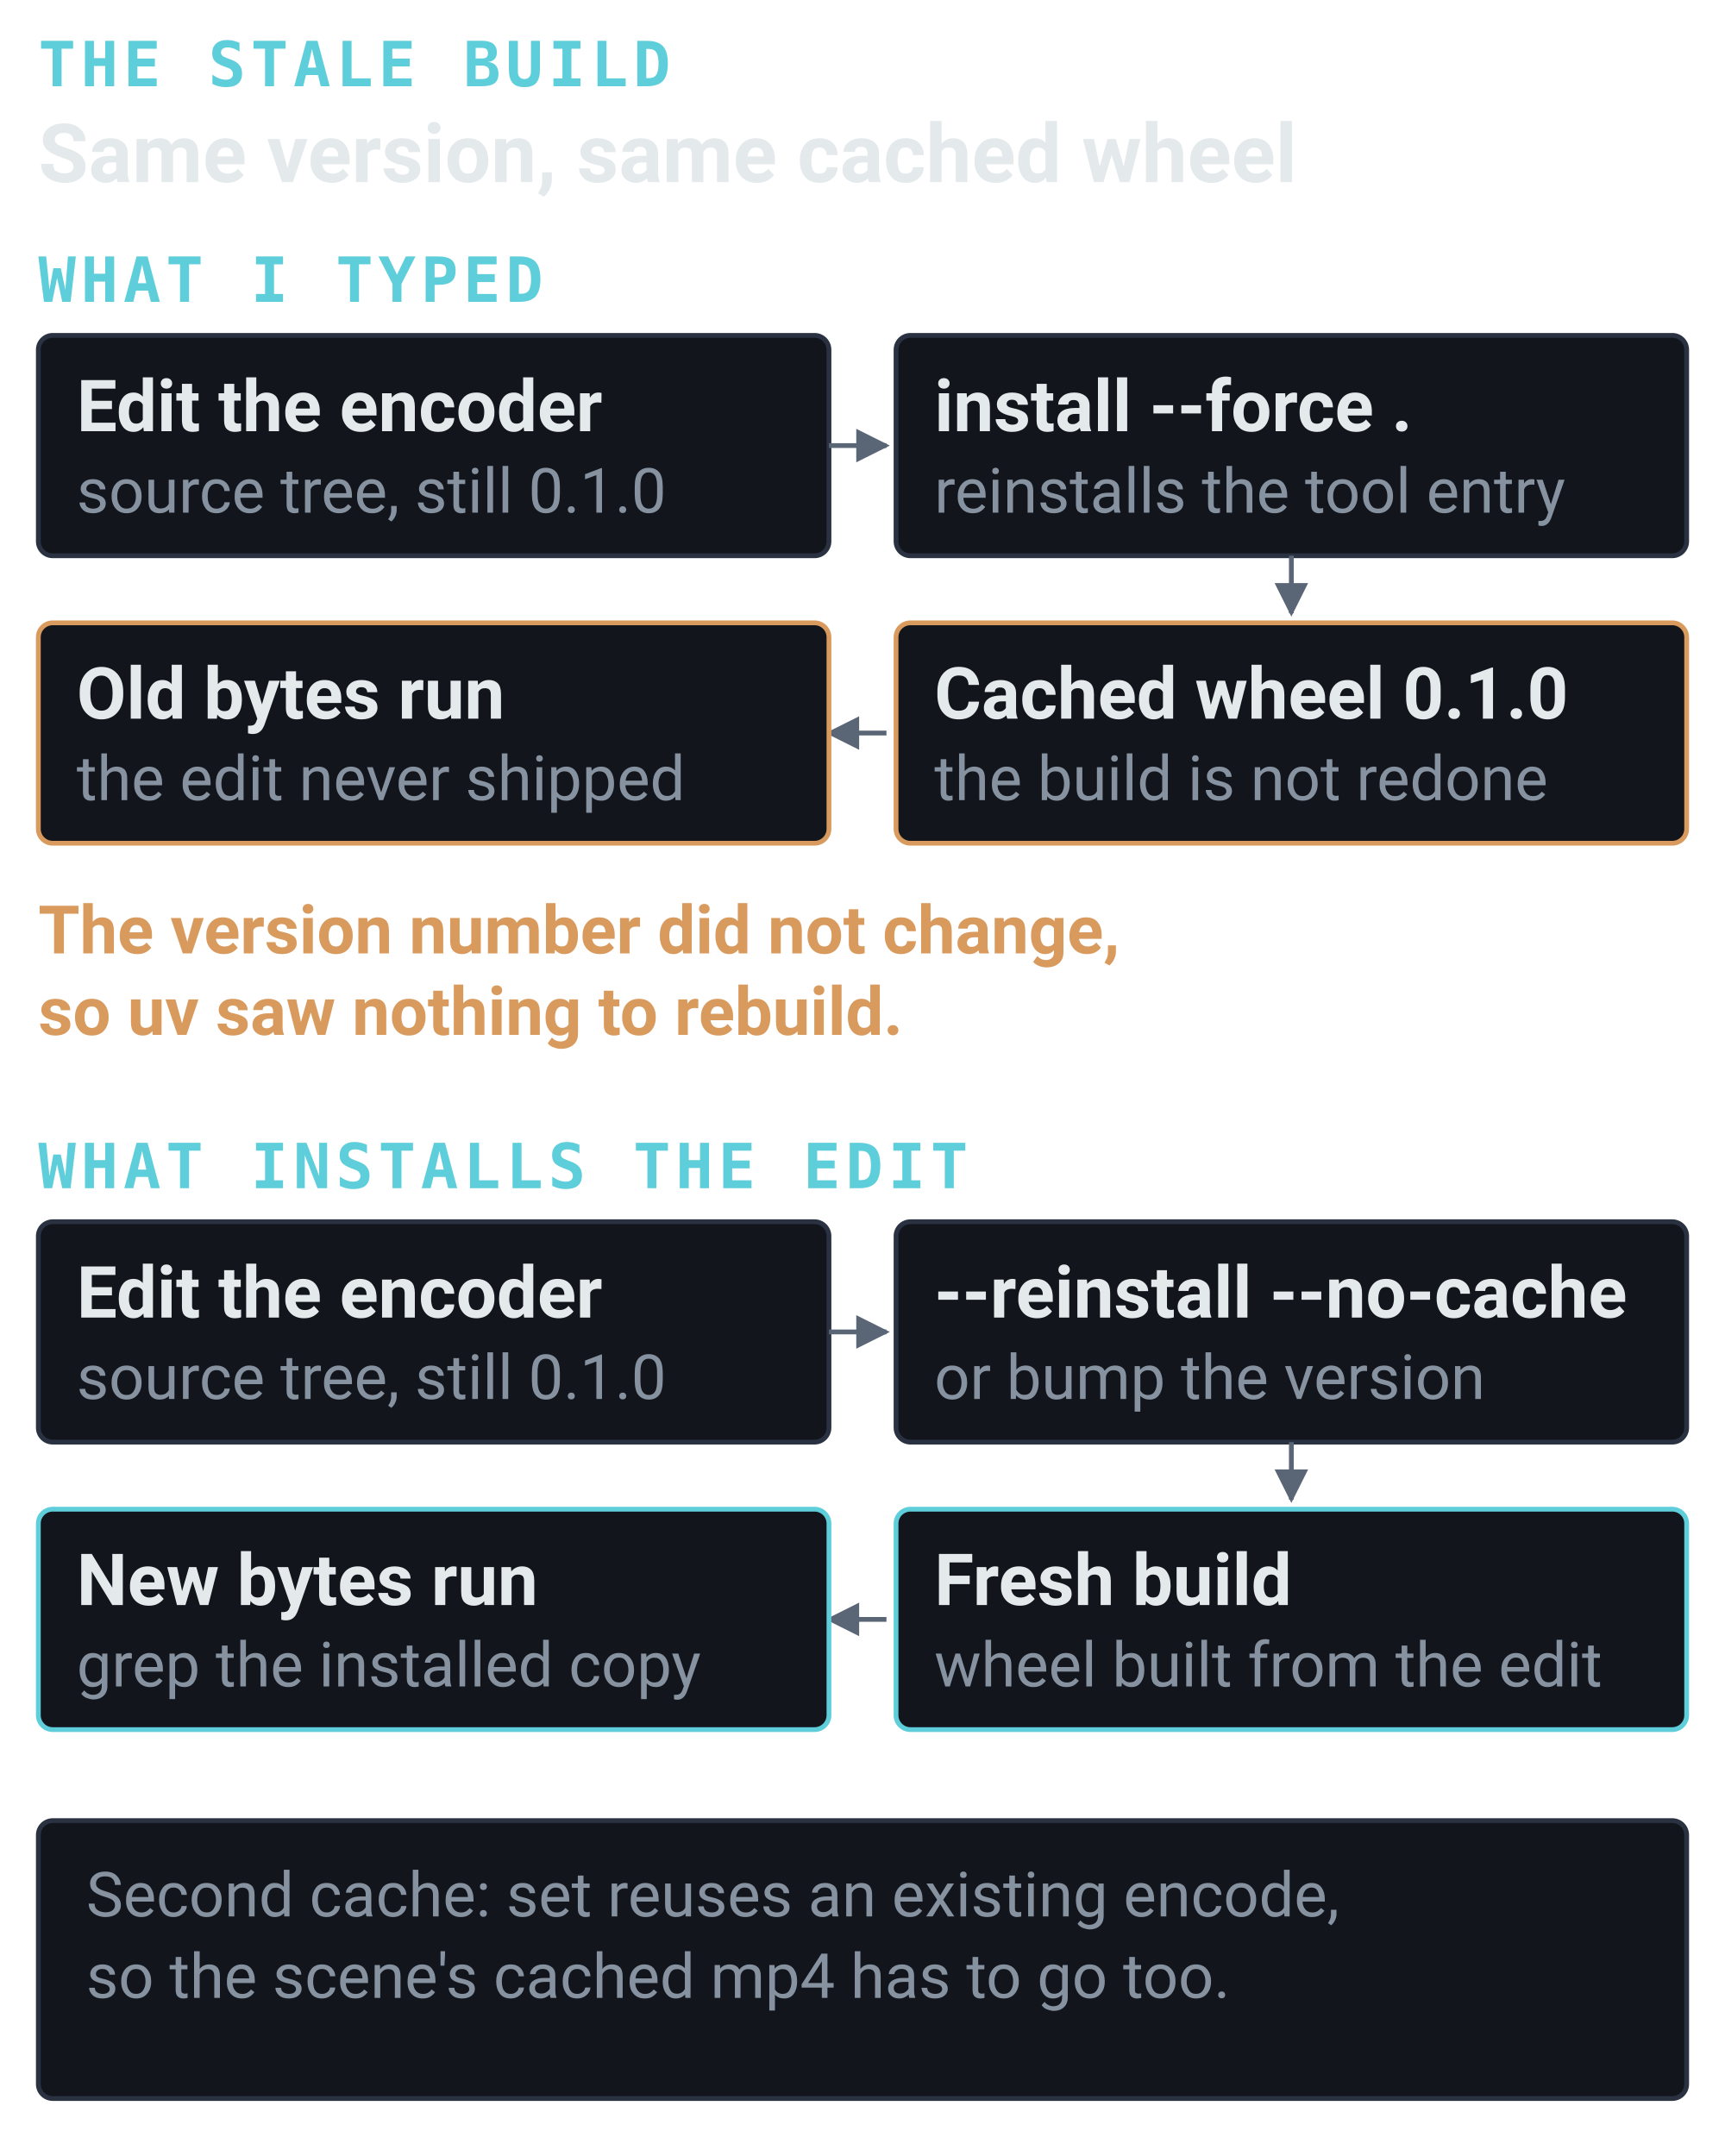
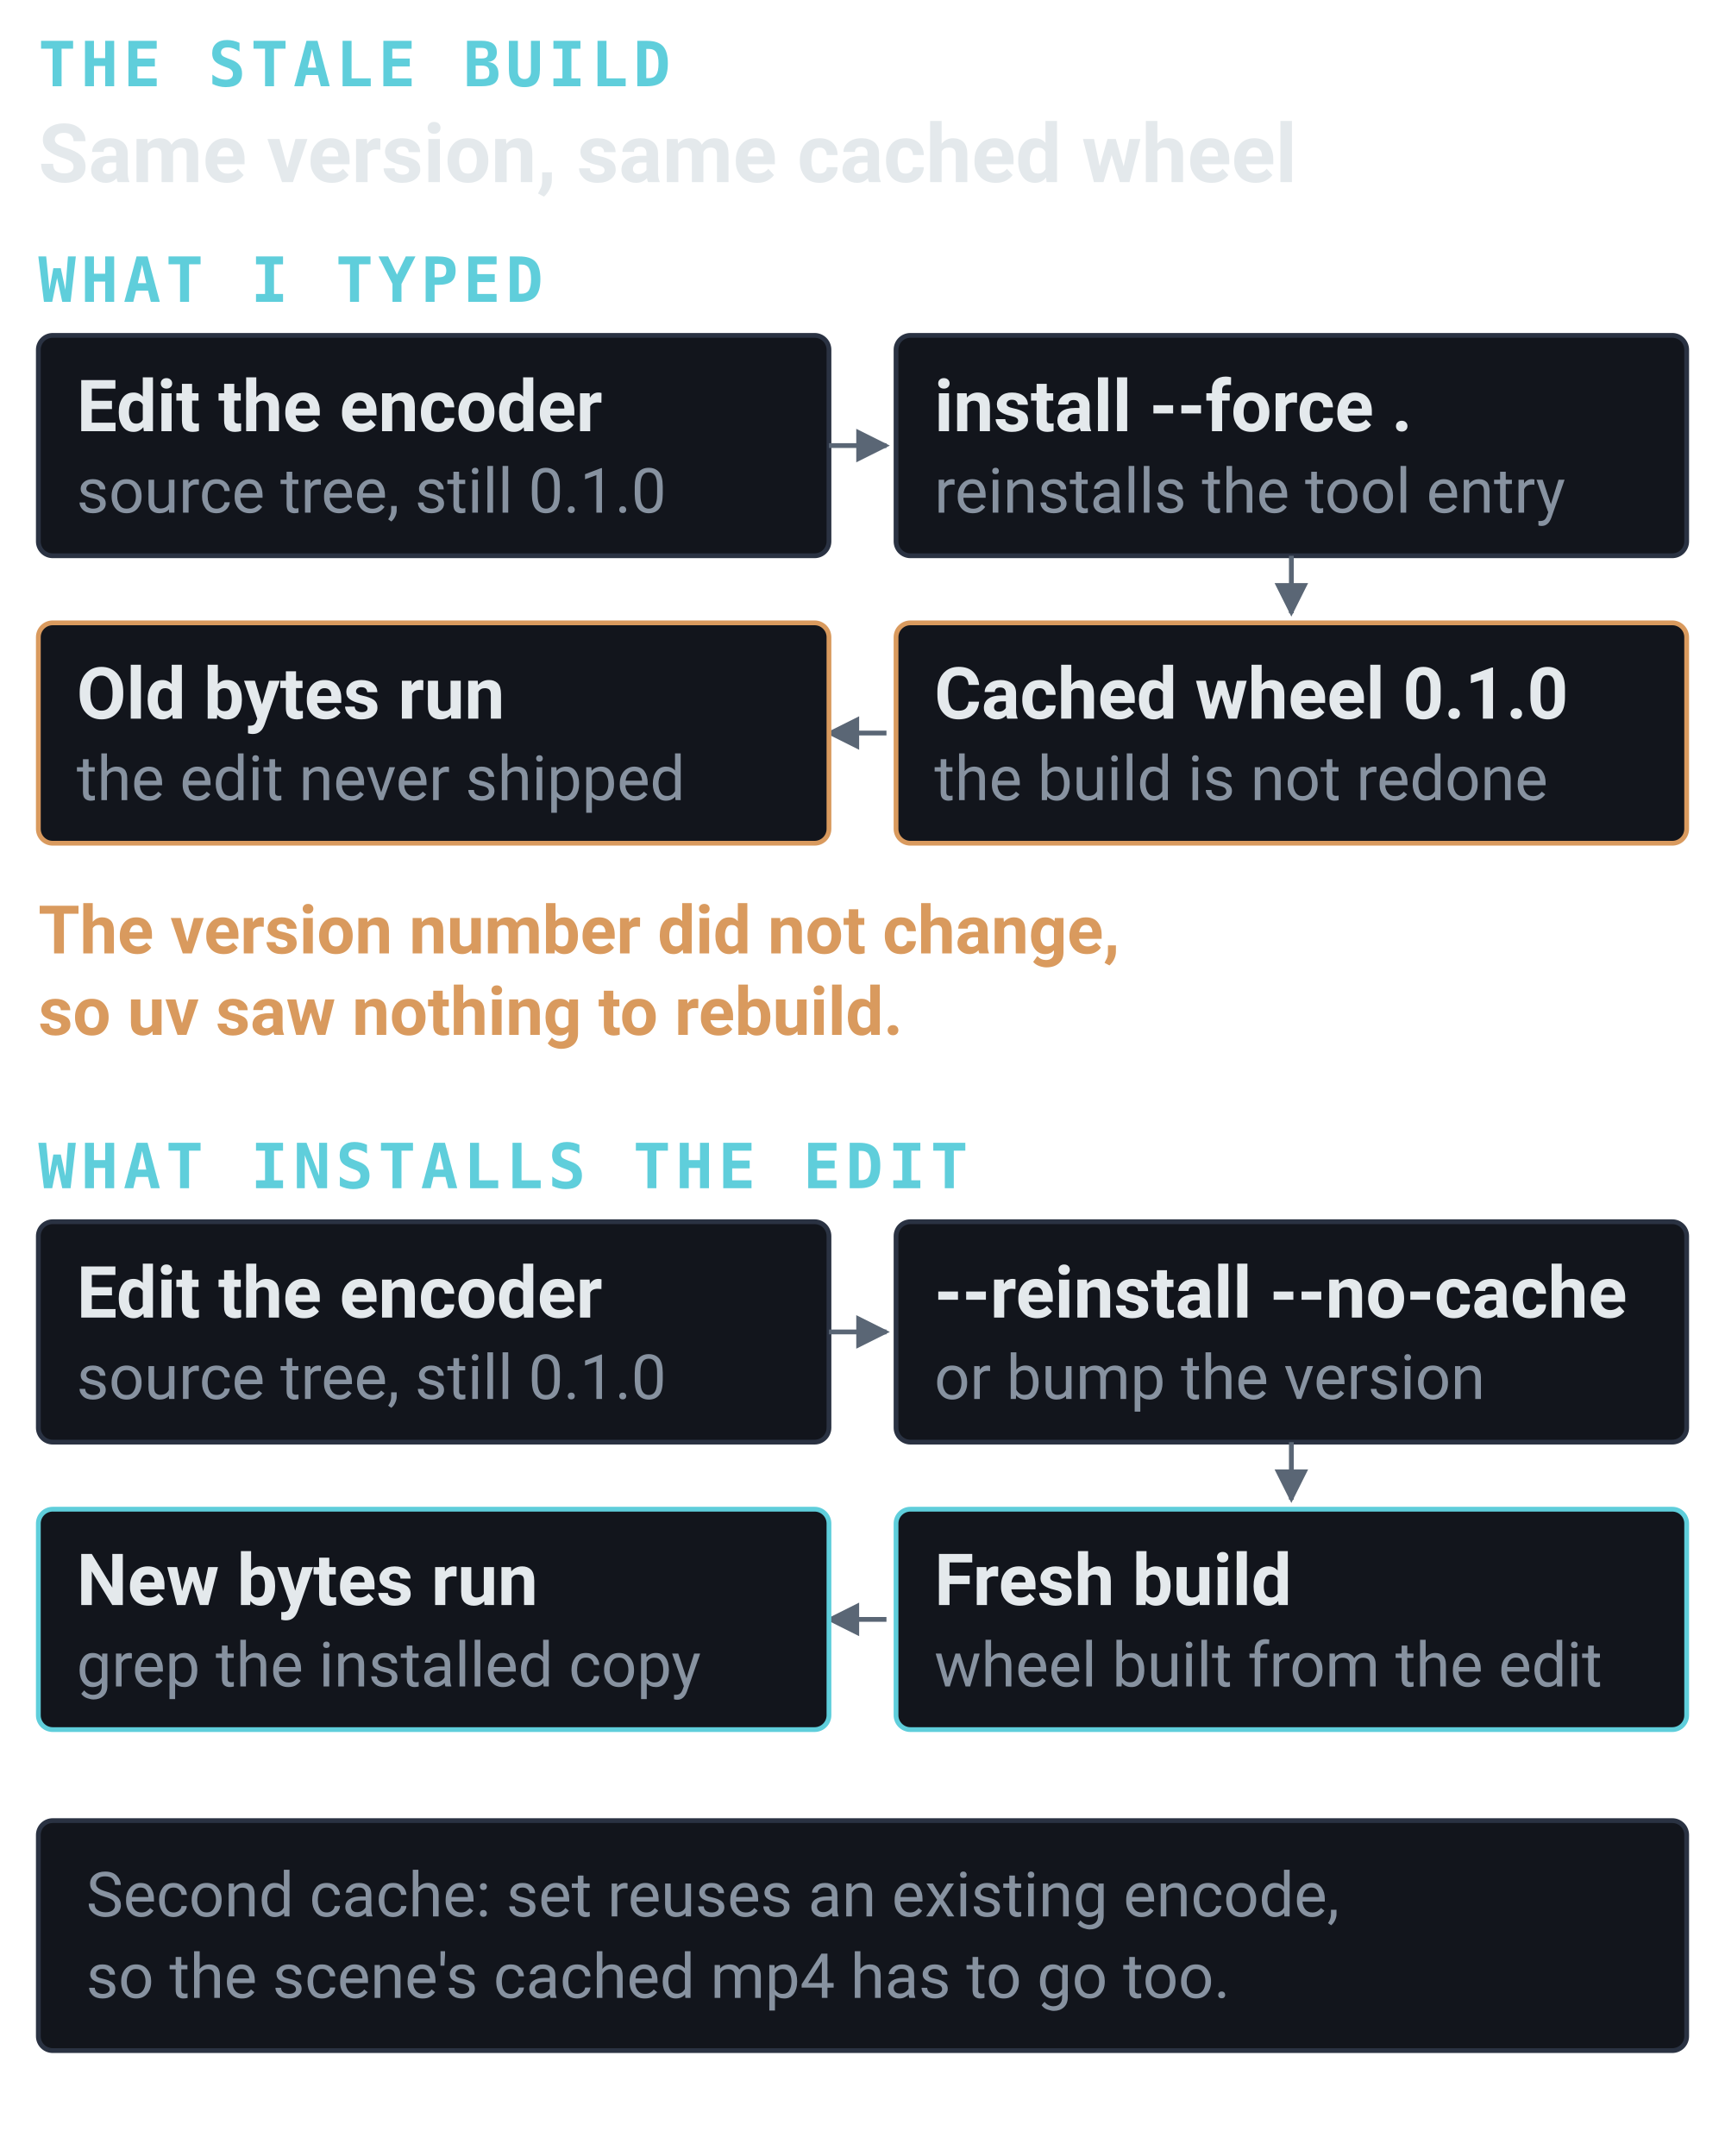
<svg xmlns="http://www.w3.org/2000/svg" viewBox="0 0 720 900" width="720" height="900" role="img" aria-labelledby="t d">
  <style>
 .n{fill:#12151C;stroke:#2A3242;stroke-width:2;rx:6}
 .ttl{font:600 34px ui-sans-serif,system-ui,-apple-system,'Segoe UI',Roboto,sans-serif;fill:#E4E9EC}
 .lab{font:600 30px ui-sans-serif,system-ui,-apple-system,'Segoe UI',Roboto,sans-serif;fill:#E4E9EC}
 .sub{font:400 26px ui-sans-serif,system-ui,-apple-system,'Segoe UI',Roboto,sans-serif;fill:#8792A0}
 .k{font:600 26px ui-monospace,SFMono-Regular,Menlo,monospace;fill:#5FCEDB;letter-spacing:.08em}
 .code{font:400 26px ui-monospace,SFMono-Regular,Menlo,monospace;fill:#E4E9EC}
 .gate{font:600 28px ui-sans-serif,system-ui,-apple-system,'Segoe UI',Roboto,sans-serif;fill:#D99A5E}
 .amb{font:600 26px ui-monospace,SFMono-Regular,Menlo,monospace;fill:#D99A5E}
</style>
  <defs>
    <marker id="a" viewBox="0 0 10 10" refX="9" refY="5" markerWidth="7" markerHeight="7" orient="auto-start-reverse">
      <path d="M0 0 10 5 0 10z" fill="#5A6675" />
    </marker>
  </defs>
  <text class="k" x="16" y="36">THE STALE BUILD</text>
  <text class="ttl" x="16" y="76">Same version, same cached wheel</text>
  <text class="k" x="16" y="126">WHAT I TYPED</text>
  <rect class="n" x="16" y="140" width="330" height="92" style="stroke:#2A3242" />
  <text class="lab" x="32" y="180">Edit the encoder</text>
  <text class="sub" x="32" y="214">source tree, still 0.1.0</text>
  <rect class="n" x="374" y="140" width="330" height="92" style="stroke:#2A3242" />
  <text class="lab" x="390" y="180">install --force .</text>
  <text class="sub" x="390" y="214">reinstalls the tool entry</text>
  <path d="M346 186 L370 186" stroke="#5A6675" stroke-width="2" marker-end="url(#a)" />
  <path d="M539 232 L539 256" stroke="#5A6675" stroke-width="2" marker-end="url(#a)" />
  <rect class="n" x="374" y="260" width="330" height="92" style="stroke:#D99A5E" />
  <text class="lab" x="390" y="300">Cached wheel 0.1.0</text>
  <text class="sub" x="390" y="334">the build is not redone</text>
  <path d="M370 306 L346 306" stroke="#5A6675" stroke-width="2" marker-end="url(#a)" />
  <rect class="n" x="16" y="260" width="330" height="92" style="stroke:#D99A5E" />
  <text class="lab" x="32" y="300">Old bytes run</text>
  <text class="sub" x="32" y="334">the edit never shipped</text>
  <text class="gate" x="16" y="398">The version number did not change,</text>
  <text class="gate" x="16" y="432">so uv saw nothing to rebuild.</text>
  <text class="k" x="16" y="496">WHAT INSTALLS THE EDIT</text>
  <rect class="n" x="16" y="510" width="330" height="92" style="stroke:#2A3242" />
  <text class="lab" x="32" y="550">Edit the encoder</text>
  <text class="sub" x="32" y="584">source tree, still 0.1.0</text>
  <rect class="n" x="374" y="510" width="330" height="92" style="stroke:#2A3242" />
  <text class="lab" x="390" y="550">--reinstall --no-cache</text>
  <text class="sub" x="390" y="584">or bump the version</text>
  <path d="M346 556 L370 556" stroke="#5A6675" stroke-width="2" marker-end="url(#a)" />
  <path d="M539 602 L539 626" stroke="#5A6675" stroke-width="2" marker-end="url(#a)" />
  <rect class="n" x="374" y="630" width="330" height="92" style="stroke:#5FCEDB" />
  <text class="lab" x="390" y="670">Fresh build</text>
  <text class="sub" x="390" y="704">wheel built from the edit</text>
  <path d="M370 676 L346 676" stroke="#5A6675" stroke-width="2" marker-end="url(#a)" />
  <rect class="n" x="16" y="630" width="330" height="92" style="stroke:#5FCEDB" />
  <text class="lab" x="32" y="670">New bytes run</text>
  <text class="sub" x="32" y="704">grep the installed copy</text>
-   <rect x="16" y="760" width="688" height="116" fill="#12151C" stroke="#2A3242" stroke-width="2" rx="6" />
+   <rect x="16" y="760" width="688" height="96" fill="#12151C" stroke="#2A3242" stroke-width="2" rx="6" />
  <text class="sub" x="36" y="800">Second cache: set reuses an existing encode,</text>
  <text class="sub" x="36" y="834">so the scene's cached mp4 has to go too.</text>
</svg>
